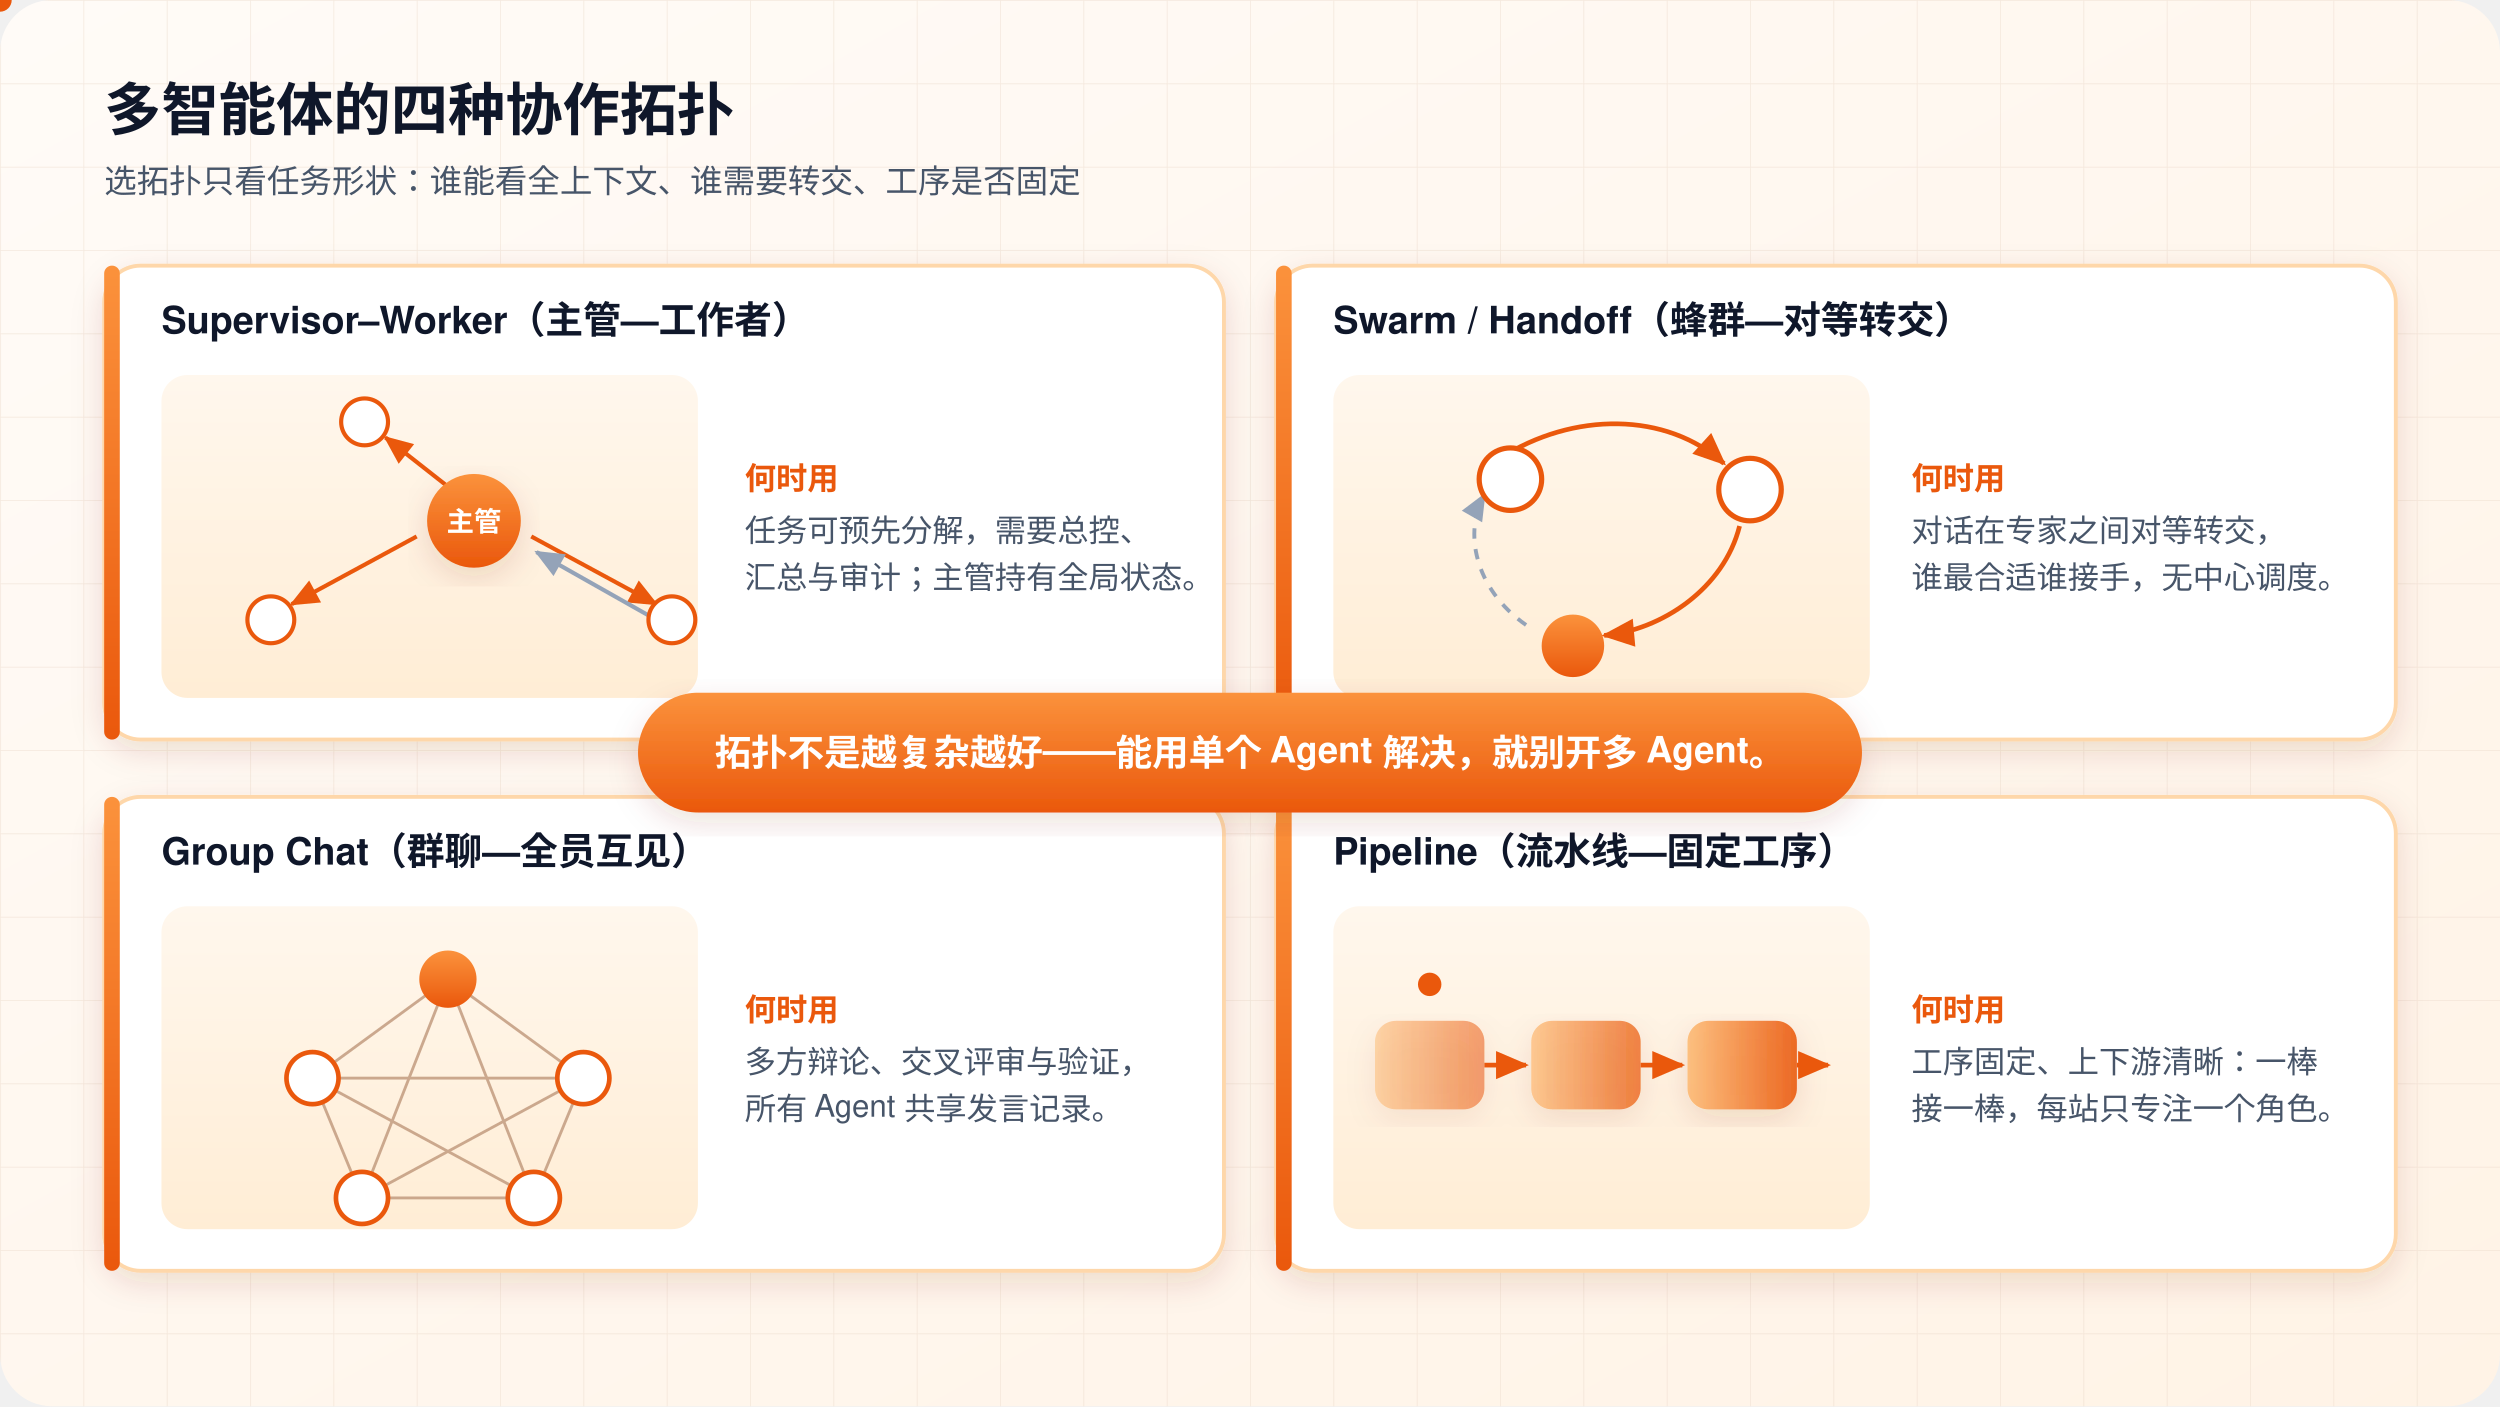
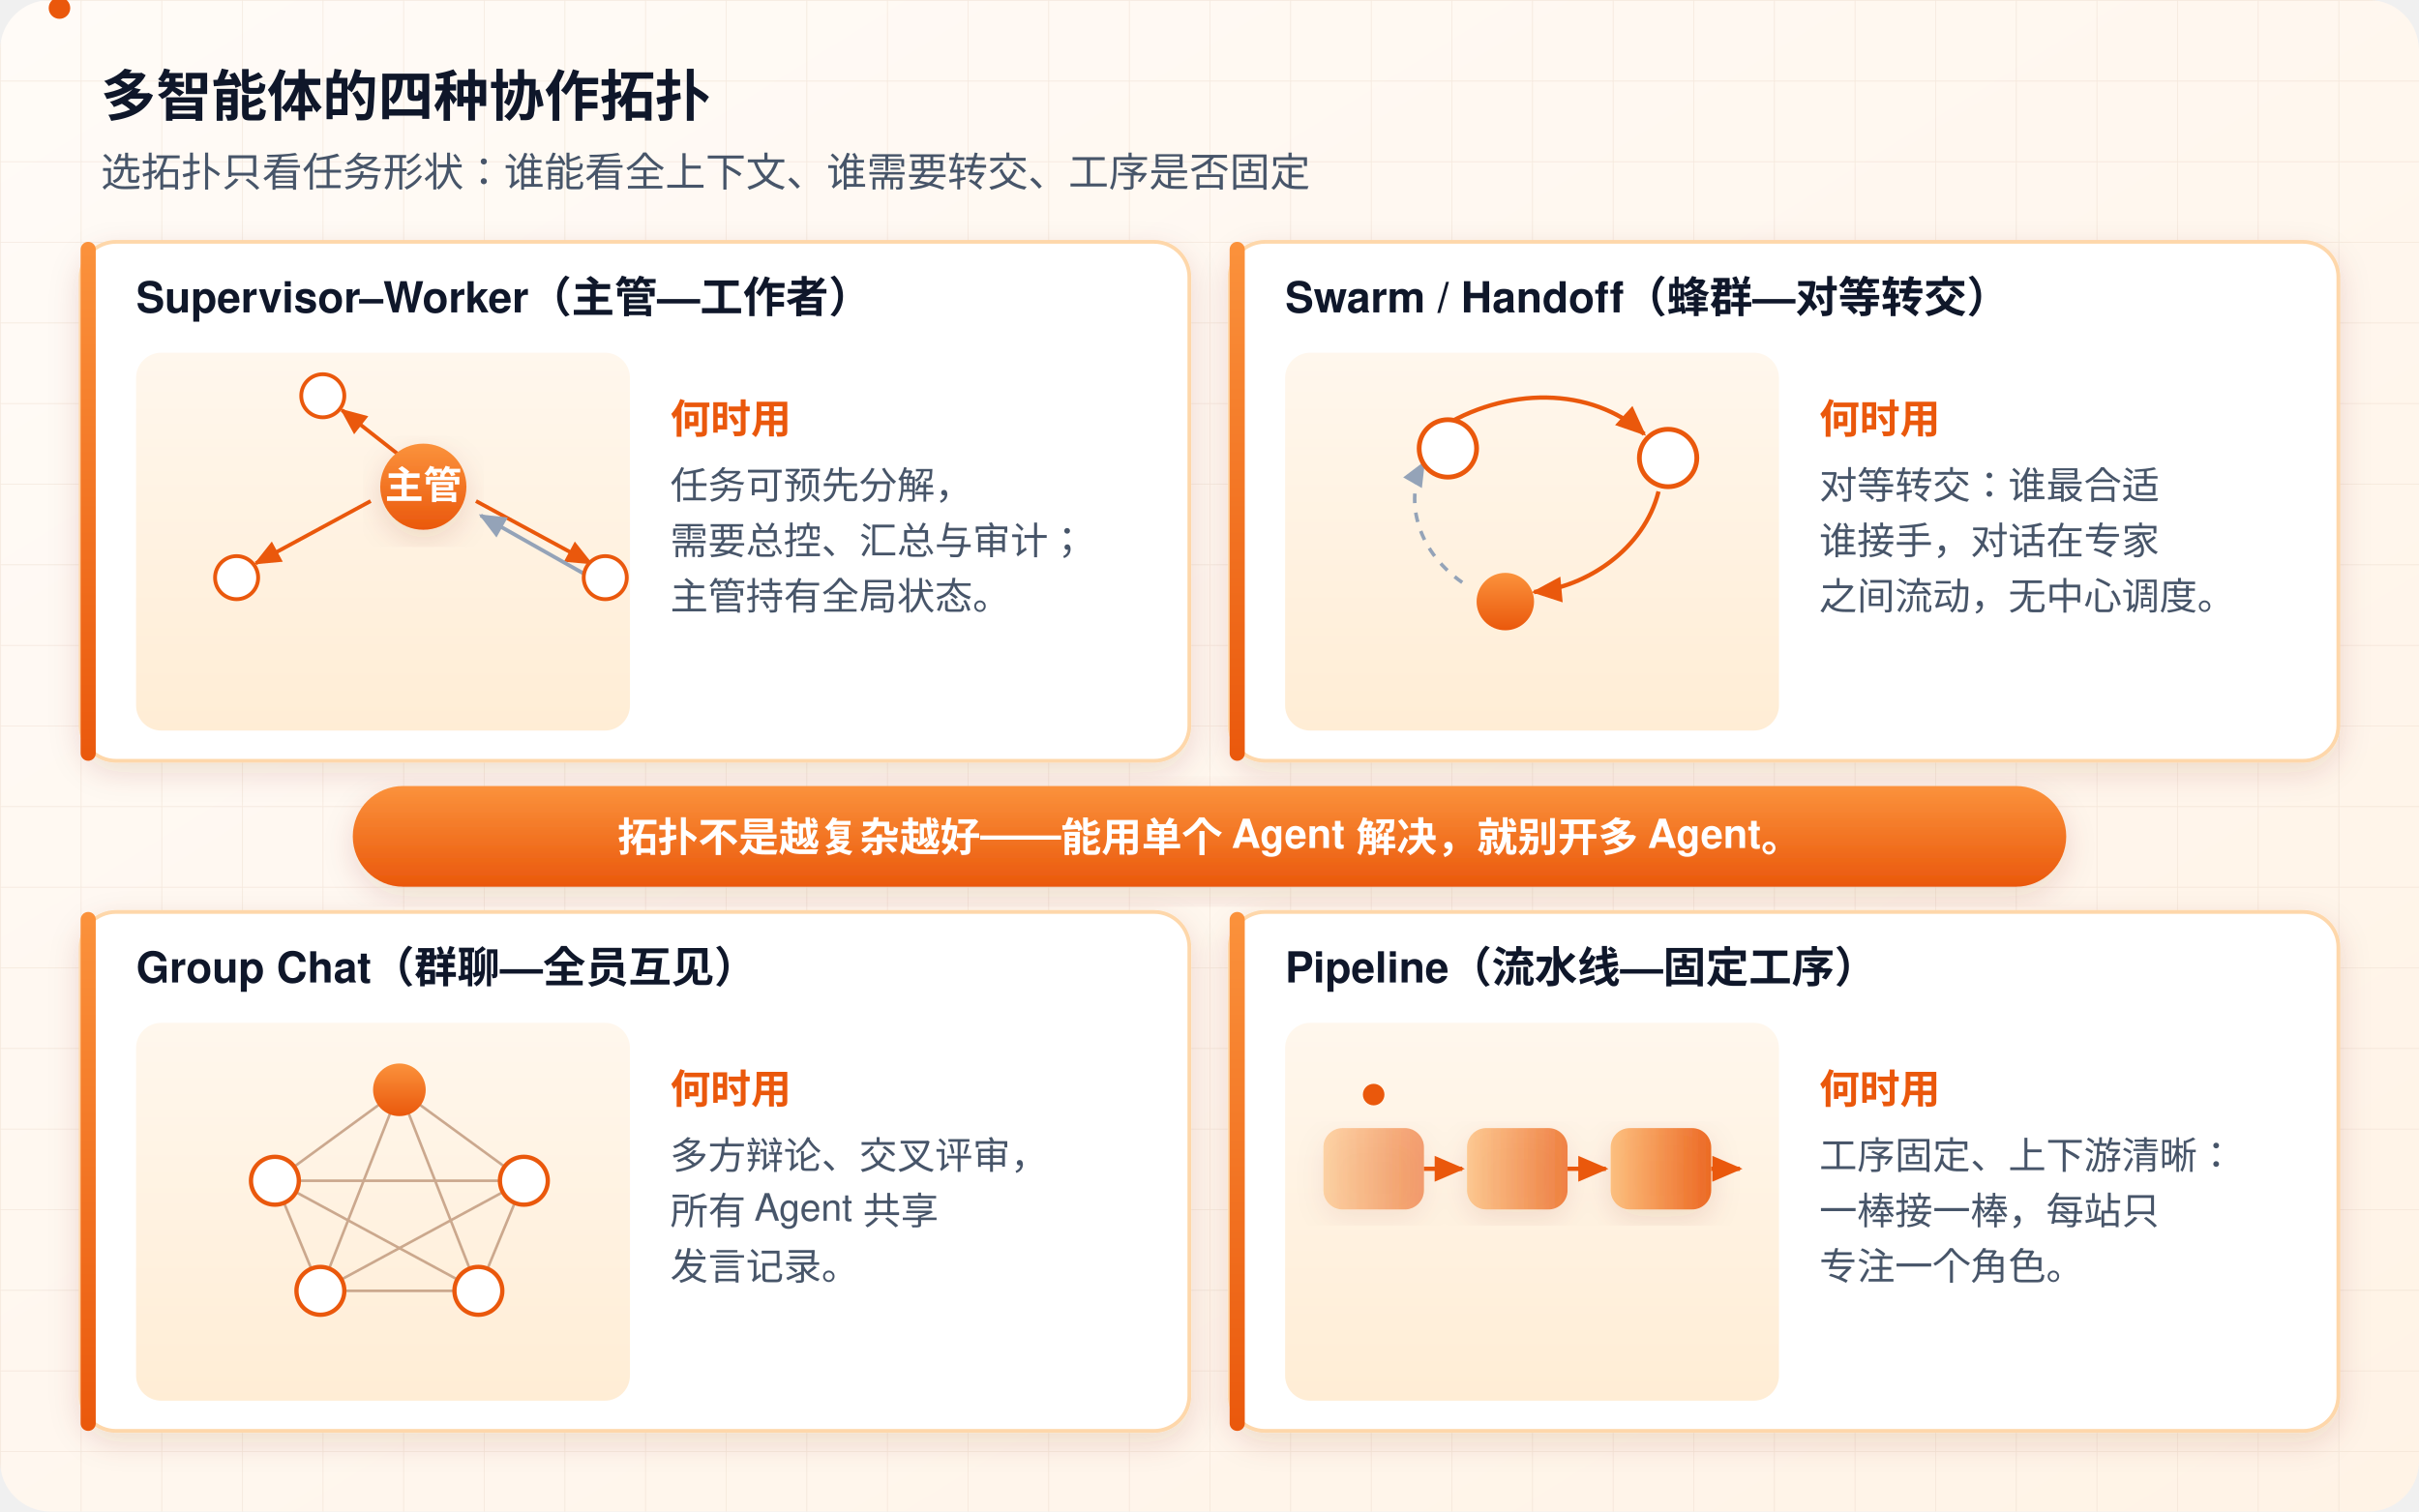
- <svg xmlns="http://www.w3.org/2000/svg" viewBox="0 0 960 540" width="960" height="540" font-family="-apple-system,Segoe UI,Helvetica,Arial,sans-serif" role="img" aria-label="多智能体四种协作拓扑：主管工作者、蜂群交接、群聊全互连、流水线，及选型中心提示">
+ <svg xmlns="http://www.w3.org/2000/svg" viewBox="0 0 960 600" width="960" height="600" font-family="-apple-system,Segoe UI,Helvetica,Arial,sans-serif" role="img" aria-label="多智能体四种协作拓扑：主管工作者、蜂群交接、群聊全互连、流水线，及选型中心提示">
  <defs>
    <linearGradient id="bg1" x1="0" y1="0" x2="1" y2="1">
      <stop offset="0%" stop-color="#FFFBF7" />
      <stop offset="100%" stop-color="#FFF3E6" />
    </linearGradient>
    <linearGradient id="gOrg" x1="0" y1="0" x2="0" y2="1">
      <stop offset="0%" stop-color="#FB923C" />
      <stop offset="100%" stop-color="#EA580C" />
    </linearGradient>
    <linearGradient id="gOrgSoft" x1="0" y1="0" x2="0" y2="1">
      <stop offset="0%" stop-color="#FFF7ED" />
      <stop offset="100%" stop-color="#FFEDD5" />
    </linearGradient>
    <linearGradient id="gPipe" x1="0" y1="0" x2="1" y2="0">
      <stop offset="0%" stop-color="#FDBA74" />
      <stop offset="100%" stop-color="#EA580C" />
    </linearGradient>
    <pattern id="grid1" width="32" height="32" patternUnits="userSpaceOnUse">
      <path d="M32 0 H0 V32" fill="none" stroke="#EAD9CB" stroke-width="0.6" opacity="0.5" />
    </pattern>
    <filter id="sh1" x="-20%" y="-20%" width="140%" height="140%">
      <feDropShadow dx="0" dy="4" stdDeviation="6" flood-color="#7C2D12" flood-opacity="0.14" />
    </filter>
    <marker id="arrS" markerWidth="9" markerHeight="9" refX="6.4" refY="3" orient="auto">
      <path d="M0,0 L7,3 L0,6 z" fill="#94A3B8" />
    </marker>
    <marker id="arrO" markerWidth="9" markerHeight="9" refX="6.4" refY="3" orient="auto">
      <path d="M0,0 L7,3 L0,6 z" fill="#EA580C" />
    </marker>
  </defs>
-   <rect width="960" height="540" rx="20" fill="url(#bg1)" />
-   <rect width="960" height="540" rx="20" fill="url(#grid1)" />
-   <text x="40" y="50" font-size="22" font-weight="700" fill="#0f172a">多智能体的四种协作拓扑</text>
-   <text x="40" y="74" font-size="12.5" fill="#475569">选拓扑只看任务形状：谁能看全上下文、谁需要转交、工序是否固定</text>
+   <rect width="960" height="600" rx="20" fill="url(#bg1)" />
+   <rect width="960" height="600" rx="20" fill="url(#grid1)" />
+   <text x="40" y="46" font-size="22" font-weight="700" fill="#0f172a">多智能体的四种协作拓扑</text>
+   <text x="40" y="74" font-size="16" fill="#475569">选拓扑只看任务形状：谁能看全上下文、谁需要转交、工序是否固定</text>
  <g>
-     <rect x="40" y="102" width="430" height="182" rx="14" fill="#FFFFFF" stroke="#FED7AA" stroke-width="1.5" filter="url(#sh1)" />
-     <rect x="40" y="102" width="6" height="182" rx="3" fill="url(#gOrg)" />
-     <text x="62" y="128" font-size="14.5" font-weight="700" fill="#0f172a">Supervisor–Worker（主管—工作者）</text>
-     <rect x="62" y="144" width="206" height="124" rx="10" fill="url(#gOrgSoft)" />
-     <g stroke="#EA580C" stroke-width="1.6" fill="none">
-       <path d="M176 190 L148 168" marker-end="url(#arrO)" />
-       <path d="M160 206 L112 232" marker-end="url(#arrO)" />
-       <path d="M204 206 L252 232" marker-end="url(#arrO)" />
+     <rect x="32" y="96" width="440" height="206" rx="14" fill="#FFFFFF" stroke="#FED7AA" stroke-width="1.5" filter="url(#sh1)" />
+     <rect x="32" y="96" width="6" height="206" rx="3" fill="url(#gOrg)" />
+     <text x="54" y="124" font-size="17" font-weight="700" fill="#0f172a">Supervisor–Worker（主管—工作者）</text>
+     <rect x="54" y="140" width="196" height="150" rx="10" fill="url(#gOrgSoft)" />
+     <g transform="translate(54,140) scale(0.95) translate(-62,-144)">
+       <g stroke="#EA580C" stroke-width="1.6" fill="none">
+         <path d="M176 190 L148 168" marker-end="url(#arrO)" />
+         <path d="M160 206 L112 232" marker-end="url(#arrO)" />
+         <path d="M204 206 L252 232" marker-end="url(#arrO)" />
+       </g>
+       <g stroke="#94A3B8" stroke-width="1.6" fill="none">
+         <path d="M252 238 L206 212" marker-end="url(#arrS)" />
+       </g>
+       <circle cx="182" cy="200" r="18" fill="url(#gOrg)" filter="url(#sh1)" />
+       <circle cx="140" cy="162" r="9" fill="#FFFFFF" stroke="#EA580C" stroke-width="1.6" />
+       <circle cx="104" cy="238" r="9" fill="#FFFFFF" stroke="#EA580C" stroke-width="1.6" />
+       <circle cx="258" cy="238" r="9" fill="#FFFFFF" stroke="#EA580C" stroke-width="1.6" />
+       <text x="182" y="205" text-anchor="middle" font-size="16" font-weight="700" fill="#FFFFFF">主管</text>
    </g>
-     <g stroke="#94A3B8" stroke-width="1.6" fill="none">
-       <path d="M252 238 L206 212" marker-end="url(#arrS)" />
-     </g>
-     <circle cx="182" cy="200" r="18" fill="url(#gOrg)" filter="url(#sh1)" />
-     <circle cx="140" cy="162" r="9" fill="#FFFFFF" stroke="#EA580C" stroke-width="1.6" />
-     <circle cx="104" cy="238" r="9" fill="#FFFFFF" stroke="#EA580C" stroke-width="1.6" />
-     <circle cx="258" cy="238" r="9" fill="#FFFFFF" stroke="#EA580C" stroke-width="1.6" />
-     <text x="182" y="204" text-anchor="middle" font-size="10.5" font-weight="700" fill="#FFFFFF">主管</text>
-     <text x="286" y="188" font-size="12" font-weight="700" fill="#EA580C">何时用</text>
-     <text x="286" y="208" font-size="12" fill="#475569">任务可预先分解，需要总控、</text>
-     <text x="286" y="226" font-size="12" fill="#475569">汇总与审计；主管持有全局状态。</text>
+     <text x="266" y="172" font-size="16" font-weight="700" fill="#EA580C">何时用</text>
+     <text x="266" y="198" font-size="15" fill="#475569">任务可预先分解，</text>
+     <text x="266" y="220" font-size="15" fill="#475569">需要总控、汇总与审计；</text>
+     <text x="266" y="242" font-size="15" fill="#475569">主管持有全局状态。</text>
  </g>
  <g>
-     <rect x="490" y="102" width="430" height="182" rx="14" fill="#FFFFFF" stroke="#FED7AA" stroke-width="1.5" filter="url(#sh1)" />
-     <rect x="490" y="102" width="6" height="182" rx="3" fill="url(#gOrg)" />
-     <text x="512" y="128" font-size="14.5" font-weight="700" fill="#0f172a">Swarm / Handoff（蜂群—对等转交）</text>
-     <rect x="512" y="144" width="206" height="124" rx="10" fill="url(#gOrgSoft)" />
-     <g stroke="#EA580C" stroke-width="1.8" fill="none">
-       <path d="M576 176 C 604 158, 640 158, 662 178" marker-end="url(#arrO)" />
-       <path d="M668 202 C 662 226, 638 242, 616 244" marker-end="url(#arrO)" />
+     <rect x="488" y="96" width="440" height="206" rx="14" fill="#FFFFFF" stroke="#FED7AA" stroke-width="1.5" filter="url(#sh1)" />
+     <rect x="488" y="96" width="6" height="206" rx="3" fill="url(#gOrg)" />
+     <text x="510" y="124" font-size="17" font-weight="700" fill="#0f172a">Swarm / Handoff（蜂群—对等转交）</text>
+     <rect x="510" y="140" width="196" height="150" rx="10" fill="url(#gOrgSoft)" />
+     <g transform="translate(510,140) scale(0.95) translate(-512,-144)">
+       <g stroke="#EA580C" stroke-width="1.8" fill="none">
+         <path d="M576 176 C 604 158, 640 158, 662 178" marker-end="url(#arrO)" />
+         <path d="M668 202 C 662 226, 638 242, 616 244" marker-end="url(#arrO)" />
+       </g>
+       <path d="M586 240 C 566 226, 562 204, 570 190" fill="none" stroke="#94A3B8" stroke-width="1.5" stroke-dasharray="4 4" marker-end="url(#arrS)" />
+       <circle cx="580" cy="184" r="12" fill="#FFFFFF" stroke="#EA580C" stroke-width="2" />
+       <circle cx="672" cy="188" r="12" fill="#FFFFFF" stroke="#EA580C" stroke-width="2" />
+       <circle cx="604" cy="248" r="12" fill="url(#gOrg)" />
+       <circle r="4.5" fill="#EA580C">
+         <animateMotion dur="3s" repeatCount="indefinite" path="M580 184 C 608 160, 646 160, 670 186 C 664 222, 640 240, 606 246" />
+         <animate attributeName="opacity" values="0;1;1;0" keyTimes="0;0.06;0.9;1" dur="3s" repeatCount="indefinite" />
+       </circle>
    </g>
-     <path d="M586 240 C 566 226, 562 204, 570 190" fill="none" stroke="#94A3B8" stroke-width="1.5" stroke-dasharray="4 4" marker-end="url(#arrS)" />
-     <circle cx="580" cy="184" r="12" fill="#FFFFFF" stroke="#EA580C" stroke-width="2" />
-     <circle cx="672" cy="188" r="12" fill="#FFFFFF" stroke="#EA580C" stroke-width="2" />
-     <circle cx="604" cy="248" r="12" fill="url(#gOrg)" />
-     <circle r="4.5" fill="#EA580C">
-       <animateMotion dur="3s" repeatCount="indefinite" path="M580 184 C 608 160, 646 160, 670 186 C 664 222, 640 240, 606 246" />
-       <animate attributeName="opacity" values="0;1;1;0" keyTimes="0;0.06;0.9;1" dur="3s" repeatCount="indefinite" />
-     </circle>
-     <text x="734" y="188" font-size="12" font-weight="700" fill="#EA580C">何时用</text>
-     <text x="734" y="208" font-size="12" fill="#475569">对话在专家之间对等转交，</text>
-     <text x="734" y="226" font-size="12" fill="#475569">谁最合适谁接手，无中心调度。</text>
+     <text x="722" y="172" font-size="16" font-weight="700" fill="#EA580C">何时用</text>
+     <text x="722" y="198" font-size="15" fill="#475569">对等转交：谁最合适</text>
+     <text x="722" y="220" font-size="15" fill="#475569">谁接手，对话在专家</text>
+     <text x="722" y="242" font-size="15" fill="#475569">之间流动，无中心调度。</text>
  </g>
  <g>
-     <rect x="40" y="306" width="430" height="182" rx="14" fill="#FFFFFF" stroke="#FED7AA" stroke-width="1.5" filter="url(#sh1)" />
-     <rect x="40" y="306" width="6" height="182" rx="3" fill="url(#gOrg)" />
-     <text x="62" y="332" font-size="14.5" font-weight="700" fill="#0f172a">Group Chat（群聊—全员互见）</text>
-     <rect x="62" y="348" width="206" height="124" rx="10" fill="url(#gOrgSoft)" />
-     <g stroke="#C29B7F" stroke-width="1.1" opacity="0.85">
-       <line x1="172" y1="376" x2="224" y2="414" />
-       <line x1="172" y1="376" x2="120" y2="414" />
-       <line x1="172" y1="376" x2="139" y2="460" />
-       <line x1="172" y1="376" x2="205" y2="460" />
-       <line x1="224" y1="414" x2="205" y2="460" />
-       <line x1="224" y1="414" x2="139" y2="460" />
-       <line x1="224" y1="414" x2="120" y2="414" />
-       <line x1="120" y1="414" x2="139" y2="460" />
-       <line x1="120" y1="414" x2="205" y2="460" />
-       <line x1="139" y1="460" x2="205" y2="460" />
+     <rect x="32" y="362" width="440" height="206" rx="14" fill="#FFFFFF" stroke="#FED7AA" stroke-width="1.5" filter="url(#sh1)" />
+     <rect x="32" y="362" width="6" height="206" rx="3" fill="url(#gOrg)" />
+     <text x="54" y="390" font-size="17" font-weight="700" fill="#0f172a">Group Chat（群聊—全员互见）</text>
+     <rect x="54" y="406" width="196" height="150" rx="10" fill="url(#gOrgSoft)" />
+     <g transform="translate(54,406) scale(0.95) translate(-62,-348)">
+       <g stroke="#C29B7F" stroke-width="1.1" opacity="0.85">
+         <line x1="172" y1="376" x2="224" y2="414" />
+         <line x1="172" y1="376" x2="120" y2="414" />
+         <line x1="172" y1="376" x2="139" y2="460" />
+         <line x1="172" y1="376" x2="205" y2="460" />
+         <line x1="224" y1="414" x2="205" y2="460" />
+         <line x1="224" y1="414" x2="139" y2="460" />
+         <line x1="224" y1="414" x2="120" y2="414" />
+         <line x1="120" y1="414" x2="139" y2="460" />
+         <line x1="120" y1="414" x2="205" y2="460" />
+         <line x1="139" y1="460" x2="205" y2="460" />
+       </g>
+       <circle cx="172" cy="376" r="11" fill="url(#gOrg)" />
+       <circle cx="224" cy="414" r="10" fill="#FFFFFF" stroke="#EA580C" stroke-width="1.8" />
+       <circle cx="120" cy="414" r="10" fill="#FFFFFF" stroke="#EA580C" stroke-width="1.8" />
+       <circle cx="139" cy="460" r="10" fill="#FFFFFF" stroke="#EA580C" stroke-width="1.8" />
+       <circle cx="205" cy="460" r="10" fill="#FFFFFF" stroke="#EA580C" stroke-width="1.8" />
    </g>
-     <circle cx="172" cy="376" r="11" fill="url(#gOrg)" />
-     <circle cx="224" cy="414" r="10" fill="#FFFFFF" stroke="#EA580C" stroke-width="1.8" />
-     <circle cx="120" cy="414" r="10" fill="#FFFFFF" stroke="#EA580C" stroke-width="1.8" />
-     <circle cx="139" cy="460" r="10" fill="#FFFFFF" stroke="#EA580C" stroke-width="1.8" />
-     <circle cx="205" cy="460" r="10" fill="#FFFFFF" stroke="#EA580C" stroke-width="1.8" />
-     <text x="286" y="392" font-size="12" font-weight="700" fill="#EA580C">何时用</text>
-     <text x="286" y="412" font-size="12" fill="#475569">多方辩论、交叉评审与验证，</text>
-     <text x="286" y="430" font-size="12" fill="#475569">所有 Agent 共享发言记录。</text>
+     <text x="266" y="438" font-size="16" font-weight="700" fill="#EA580C">何时用</text>
+     <text x="266" y="464" font-size="15" fill="#475569">多方辩论、交叉评审，</text>
+     <text x="266" y="486" font-size="15" fill="#475569">所有 Agent 共享</text>
+     <text x="266" y="508" font-size="15" fill="#475569">发言记录。</text>
  </g>
  <g>
-     <rect x="490" y="306" width="430" height="182" rx="14" fill="#FFFFFF" stroke="#FED7AA" stroke-width="1.5" filter="url(#sh1)" />
-     <rect x="490" y="306" width="6" height="182" rx="3" fill="url(#gOrg)" />
-     <text x="512" y="332" font-size="14.5" font-weight="700" fill="#0f172a">Pipeline（流水线—固定工序）</text>
-     <rect x="512" y="348" width="206" height="124" rx="10" fill="url(#gOrgSoft)" />
-     <g filter="url(#sh1)">
-       <rect x="528" y="392" width="42" height="34" rx="8" fill="url(#gPipe)" opacity="0.55" />
-       <rect x="588" y="392" width="42" height="34" rx="8" fill="url(#gPipe)" opacity="0.72" />
-       <rect x="648" y="392" width="42" height="34" rx="8" fill="url(#gPipe)" opacity="0.88" />
+     <rect x="488" y="362" width="440" height="206" rx="14" fill="#FFFFFF" stroke="#FED7AA" stroke-width="1.5" filter="url(#sh1)" />
+     <rect x="488" y="362" width="6" height="206" rx="3" fill="url(#gOrg)" />
+     <text x="510" y="390" font-size="17" font-weight="700" fill="#0f172a">Pipeline（流水线—固定工序）</text>
+     <rect x="510" y="406" width="196" height="150" rx="10" fill="url(#gOrgSoft)" />
+     <g transform="translate(510,406) scale(0.95) translate(-512,-348)">
+       <g filter="url(#sh1)">
+         <rect x="528" y="392" width="42" height="34" rx="8" fill="url(#gPipe)" opacity="0.55" />
+         <rect x="588" y="392" width="42" height="34" rx="8" fill="url(#gPipe)" opacity="0.72" />
+         <rect x="648" y="392" width="42" height="34" rx="8" fill="url(#gPipe)" opacity="0.88" />
+       </g>
+       <g stroke="#EA580C" stroke-width="1.8" fill="none">
+         <path d="M570 409 H586" marker-end="url(#arrO)" />
+         <path d="M630 409 H646" marker-end="url(#arrO)" />
+         <path d="M690 409 H702" marker-end="url(#arrO)" />
+       </g>
+       <circle cx="549" cy="378" r="4.5" fill="#EA580C">
+         <animate attributeName="cx" values="549;609;669;700;700" keyTimes="0;0.33;0.66;0.85;1" dur="3.2s" repeatCount="indefinite" />
+         <animate attributeName="cy" values="378;378;378;392;392" keyTimes="0;0.33;0.66;0.85;1" dur="3.2s" repeatCount="indefinite" />
+         <animate attributeName="opacity" values="1;1;1;1;0" keyTimes="0;0.33;0.66;0.85;1" dur="3.2s" repeatCount="indefinite" />
+       </circle>
    </g>
-     <g stroke="#EA580C" stroke-width="1.8" fill="none">
-       <path d="M570 409 H586" marker-end="url(#arrO)" />
-       <path d="M630 409 H646" marker-end="url(#arrO)" />
-       <path d="M690 409 H702" marker-end="url(#arrO)" />
-     </g>
-     <circle cx="549" cy="378" r="4.5" fill="#EA580C">
-       <animate attributeName="cx" values="549;609;669;700;700" keyTimes="0;0.33;0.66;0.85;1" dur="3.2s" repeatCount="indefinite" />
-       <animate attributeName="cy" values="378;378;378;392;392" keyTimes="0;0.33;0.66;0.85;1" dur="3.2s" repeatCount="indefinite" />
-       <animate attributeName="opacity" values="1;1;1;1;0" keyTimes="0;0.33;0.66;0.85;1" dur="3.2s" repeatCount="indefinite" />
-     </circle>
-     <text x="734" y="392" font-size="12" font-weight="700" fill="#EA580C">何时用</text>
-     <text x="734" y="412" font-size="12" fill="#475569">工序固定、上下游清晰：一棒</text>
-     <text x="734" y="430" font-size="12" fill="#475569">接一棒，每站只专注一个角色。</text>
+     <text x="722" y="438" font-size="16" font-weight="700" fill="#EA580C">何时用</text>
+     <text x="722" y="464" font-size="15" fill="#475569">工序固定、上下游清晰：</text>
+     <text x="722" y="486" font-size="15" fill="#475569">一棒接一棒，每站只</text>
+     <text x="722" y="508" font-size="15" fill="#475569">专注一个角色。</text>
  </g>
  <g filter="url(#sh1)">
-     <rect x="245" y="266" width="470" height="46" rx="23" fill="url(#gOrg)" />
+     <rect x="140" y="312" width="680" height="40" rx="20" fill="url(#gOrg)" />
  </g>
-   <text x="480" y="294" text-anchor="middle" font-size="14" font-weight="700" fill="#FFFFFF">拓扑不是越复杂越好——能用单个 Agent 解决，就别开多 Agent。</text>
+   <text x="480" y="338" text-anchor="middle" font-size="16" font-weight="700" fill="#FFFFFF">拓扑不是越复杂越好——能用单个 Agent 解决，就别开多 Agent。</text>
</svg>
